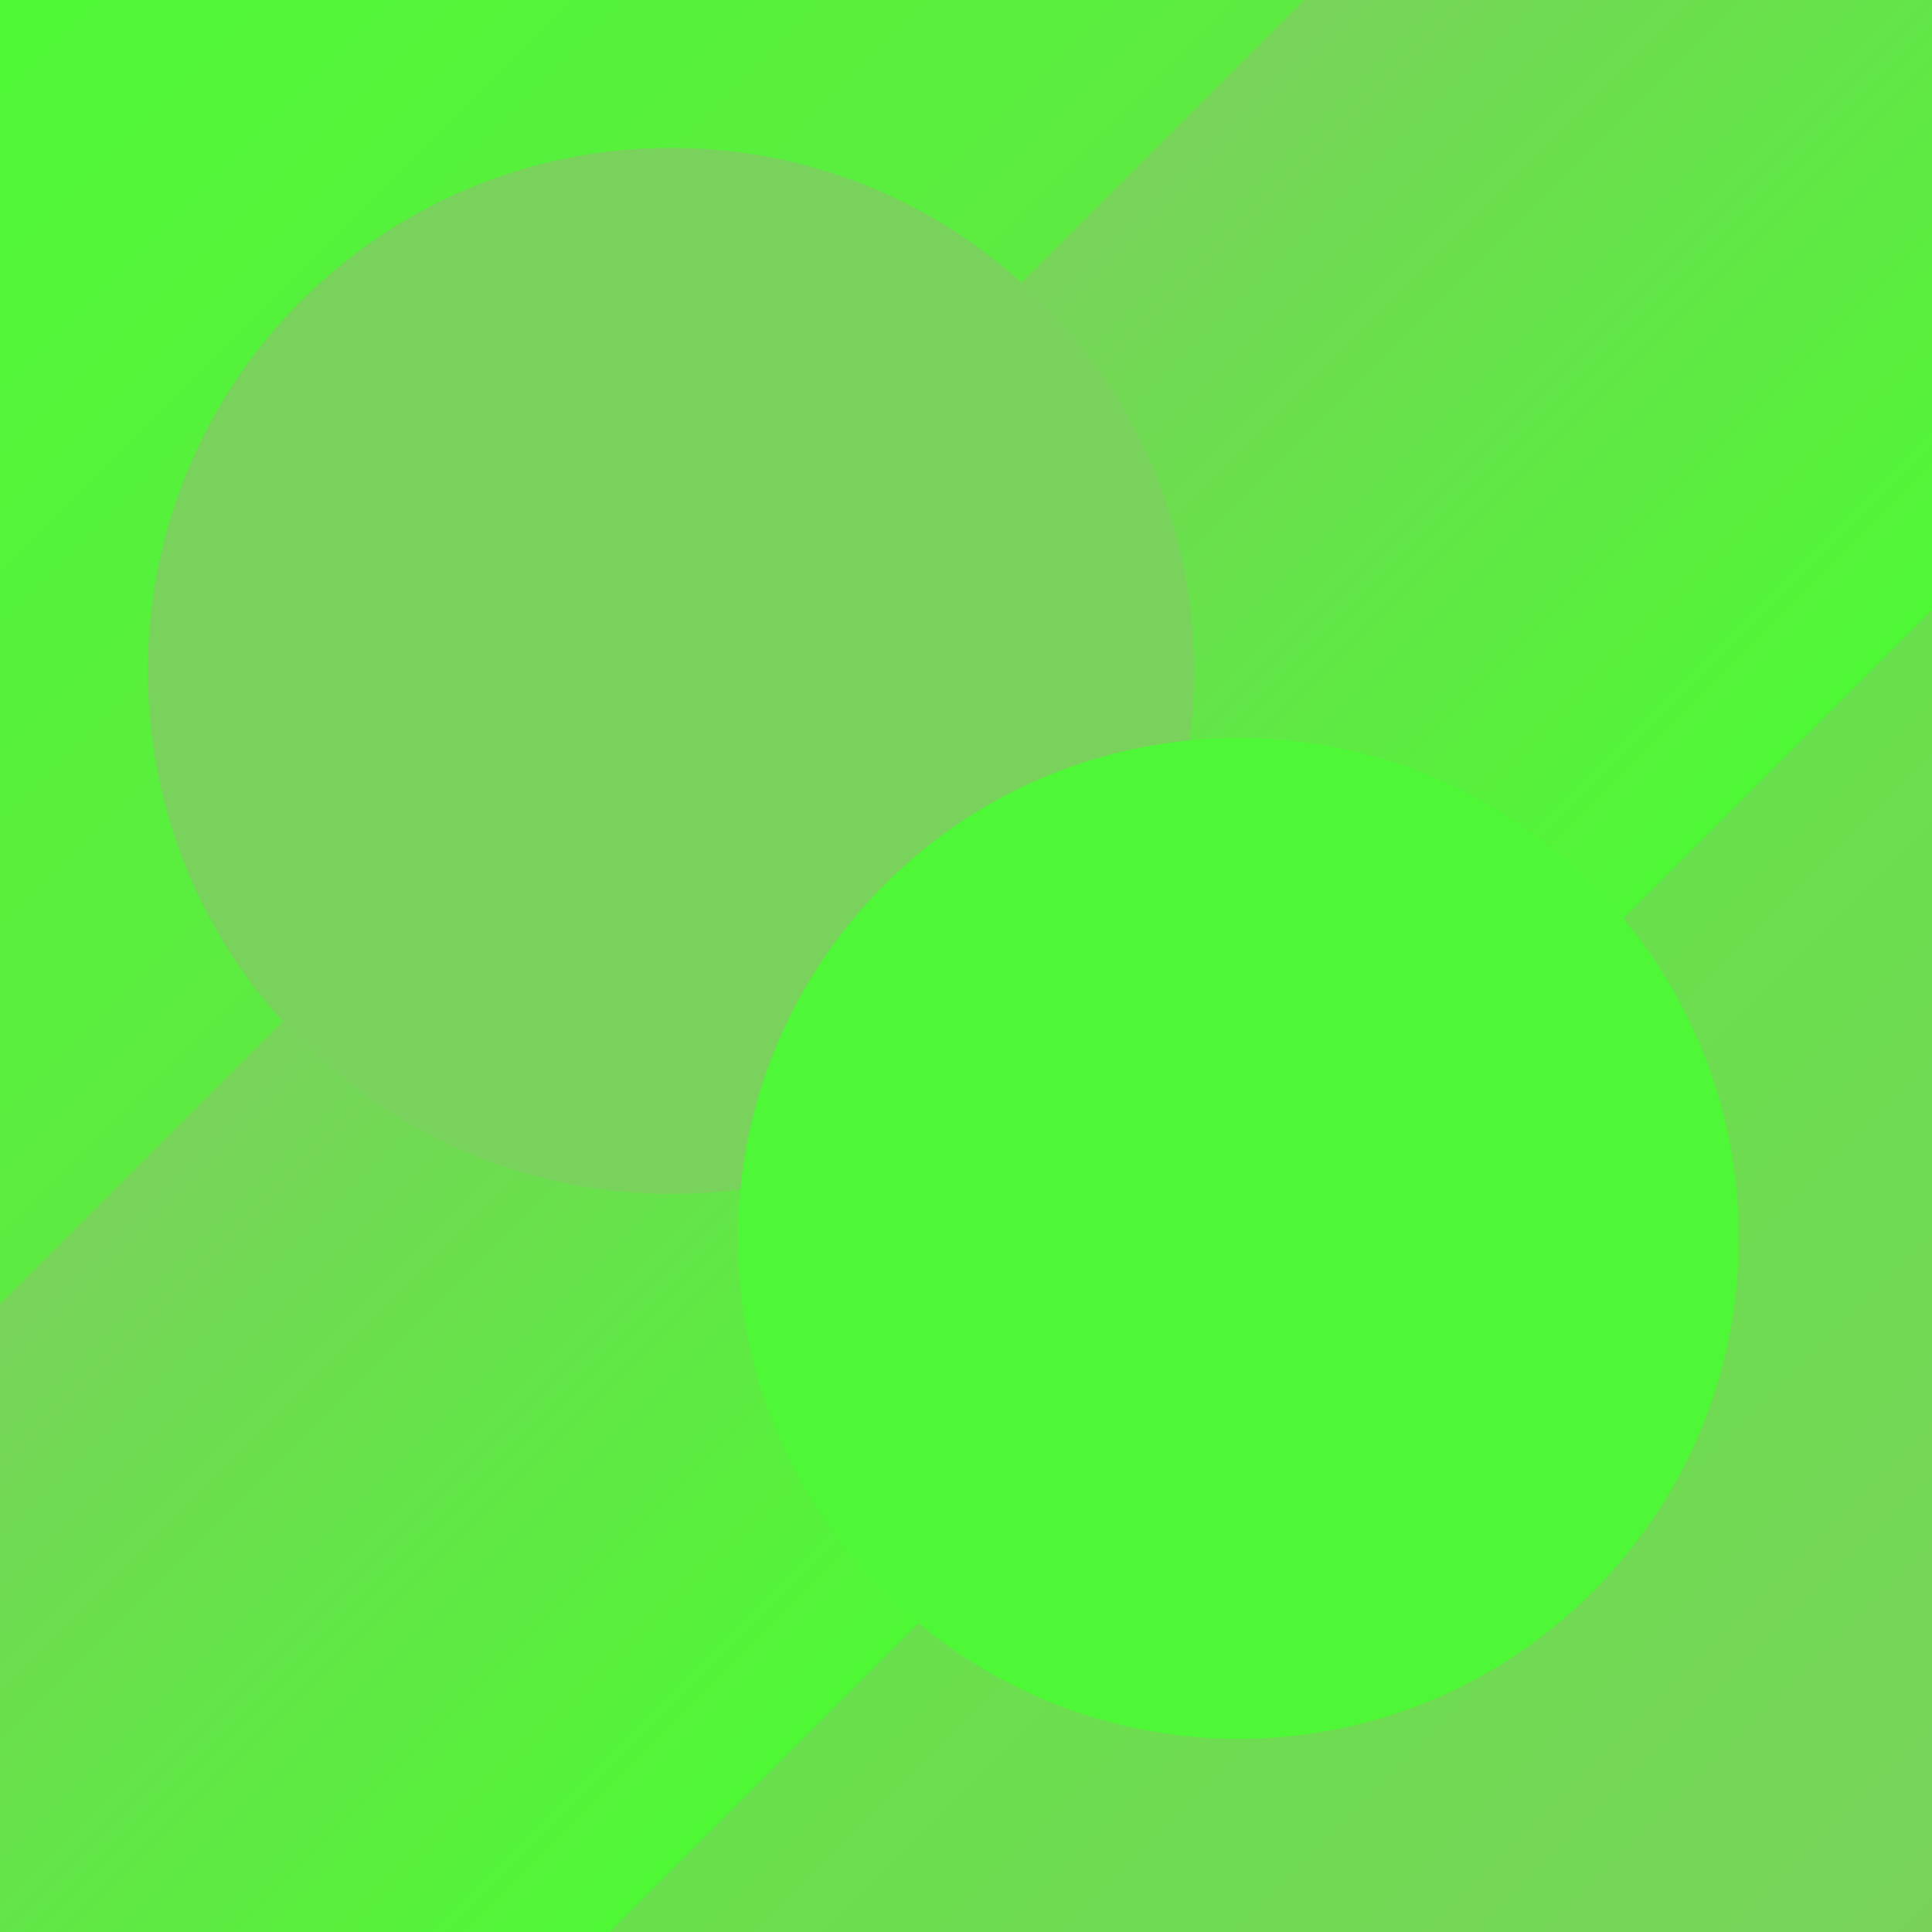
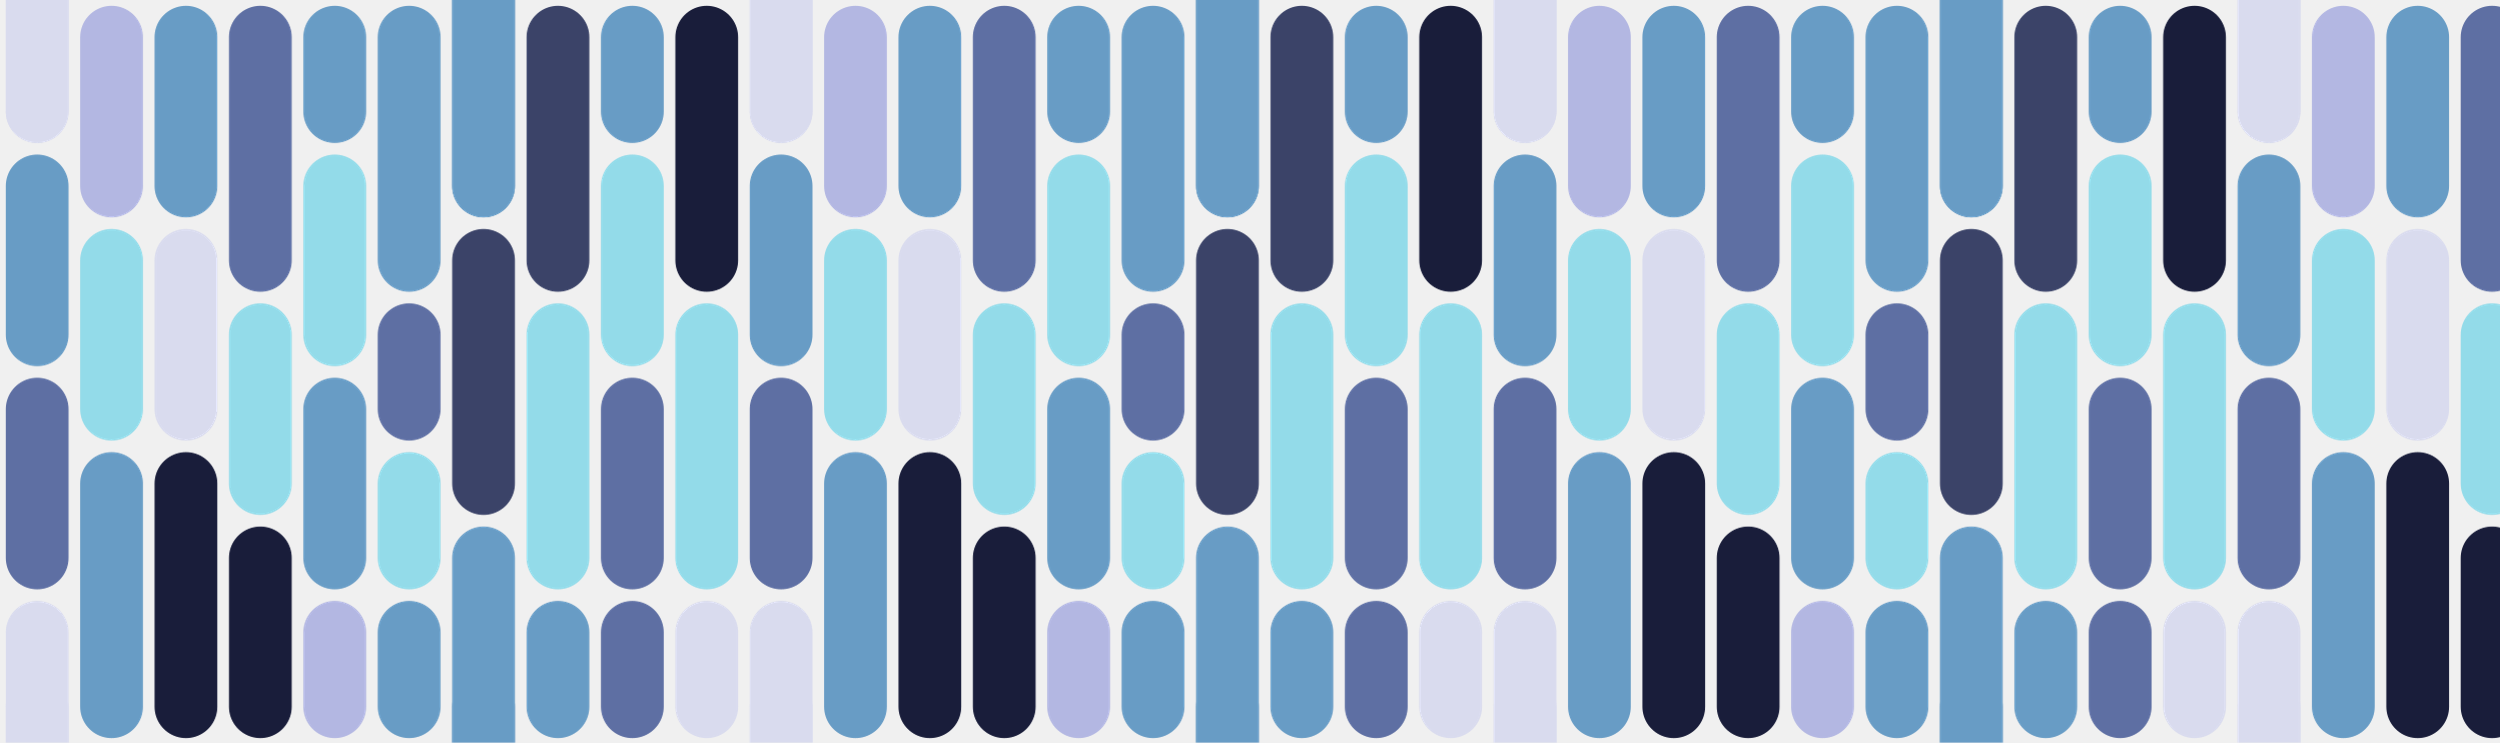
- <svg xmlns="http://www.w3.org/2000/svg" width="1000" zoomAndPan="magnify" viewBox="0 0 750 750" height="1000" preserveAspectRatio="xMidYMid meet" version="1.2">
+ <svg xmlns="http://www.w3.org/2000/svg" style="margin:auto;background:rgba(NaN, NaN, NaN, 0);display:block;z-index:1;position:relative" width="1084" height="322" preserveAspectRatio="xMidYMid" viewBox="0 0 1084 322">
  <defs>
-     <linearGradient x1="0" gradientTransform="matrix(0.75,0,0,0.75,0.00000265,0.00002)" y1="0" x2="1000" gradientUnits="userSpaceOnUse" y2="1000" id="82fe7ce4f3">
-       <stop style="stop-color:#4ff835;stop-opacity:1;" offset="0" />
-       <stop style="stop-color:#4ff835;stop-opacity:1;" offset="0.016" />
-       <stop style="stop-color:#50f736;stop-opacity:1;" offset="0.031" />
-       <stop style="stop-color:#51f736;stop-opacity:1;" offset="0.047" />
-       <stop style="stop-color:#51f637;stop-opacity:1;" offset="0.062" />
-       <stop style="stop-color:#52f538;stop-opacity:1;" offset="0.078" />
-       <stop style="stop-color:#53f538;stop-opacity:1;" offset="0.094" />
-       <stop style="stop-color:#53f439;stop-opacity:1;" offset="0.109" />
-       <stop style="stop-color:#54f439;stop-opacity:1;" offset="0.125" />
-       <stop style="stop-color:#55f33a;stop-opacity:1;" offset="0.141" />
-       <stop style="stop-color:#55f23b;stop-opacity:1;" offset="0.156" />
-       <stop style="stop-color:#56f23b;stop-opacity:1;" offset="0.172" />
-       <stop style="stop-color:#56f13c;stop-opacity:1;" offset="0.188" />
-       <stop style="stop-color:#57f13c;stop-opacity:1;" offset="0.203" />
-       <stop style="stop-color:#58f03d;stop-opacity:1;" offset="0.219" />
-       <stop style="stop-color:#58f03d;stop-opacity:1;" offset="0.234" />
-       <stop style="stop-color:#59ef3e;stop-opacity:1;" offset="0.25" />
-       <stop style="stop-color:#5aee3f;stop-opacity:1;" offset="0.266" />
-       <stop style="stop-color:#5aee3f;stop-opacity:1;" offset="0.281" />
-       <stop style="stop-color:#5bed40;stop-opacity:1;" offset="0.297" />
-       <stop style="stop-color:#5ced40;stop-opacity:1;" offset="0.312" />
-       <stop style="stop-color:#5cec41;stop-opacity:1;" offset="0.328" />
-       <stop style="stop-color:#5deb41;stop-opacity:1;" offset="0.344" />
-       <stop style="stop-color:#5deb42;stop-opacity:1;" offset="0.359" />
-       <stop style="stop-color:#5eea43;stop-opacity:1;" offset="0.375" />
-       <stop style="stop-color:#5fea43;stop-opacity:1;" offset="0.391" />
-       <stop style="stop-color:#5fe944;stop-opacity:1;" offset="0.406" />
-       <stop style="stop-color:#60e844;stop-opacity:1;" offset="0.422" />
-       <stop style="stop-color:#61e845;stop-opacity:1;" offset="0.438" />
-       <stop style="stop-color:#61e746;stop-opacity:1;" offset="0.453" />
-       <stop style="stop-color:#62e746;stop-opacity:1;" offset="0.469" />
-       <stop style="stop-color:#63e647;stop-opacity:1;" offset="0.484" />
-       <stop style="stop-color:#63e547;stop-opacity:1;" offset="0.5" />
-       <stop style="stop-color:#64e548;stop-opacity:1;" offset="0.516" />
-       <stop style="stop-color:#65e448;stop-opacity:1;" offset="0.531" />
-       <stop style="stop-color:#65e449;stop-opacity:1;" offset="0.547" />
-       <stop style="stop-color:#66e34a;stop-opacity:1;" offset="0.562" />
-       <stop style="stop-color:#66e24a;stop-opacity:1;" offset="0.578" />
-       <stop style="stop-color:#67e24b;stop-opacity:1;" offset="0.594" />
-       <stop style="stop-color:#68e14b;stop-opacity:1;" offset="0.609" />
-       <stop style="stop-color:#68e14c;stop-opacity:1;" offset="0.625" />
-       <stop style="stop-color:#69e04c;stop-opacity:1;" offset="0.641" />
-       <stop style="stop-color:#6adf4d;stop-opacity:1;" offset="0.656" />
-       <stop style="stop-color:#6adf4e;stop-opacity:1;" offset="0.672" />
-       <stop style="stop-color:#6bde4e;stop-opacity:1;" offset="0.688" />
-       <stop style="stop-color:#6cde4f;stop-opacity:1;" offset="0.703" />
-       <stop style="stop-color:#6cdd4f;stop-opacity:1;" offset="0.719" />
-       <stop style="stop-color:#6ddd50;stop-opacity:1;" offset="0.734" />
-       <stop style="stop-color:#6edc50;stop-opacity:1;" offset="0.75" />
-       <stop style="stop-color:#6edb51;stop-opacity:1;" offset="0.766" />
-       <stop style="stop-color:#6fdb52;stop-opacity:1;" offset="0.781" />
-       <stop style="stop-color:#6fda52;stop-opacity:1;" offset="0.797" />
-       <stop style="stop-color:#70da53;stop-opacity:1;" offset="0.812" />
-       <stop style="stop-color:#71d953;stop-opacity:1;" offset="0.828" />
-       <stop style="stop-color:#71d854;stop-opacity:1;" offset="0.844" />
-       <stop style="stop-color:#72d855;stop-opacity:1;" offset="0.859" />
-       <stop style="stop-color:#73d755;stop-opacity:1;" offset="0.875" />
-       <stop style="stop-color:#73d756;stop-opacity:1;" offset="0.891" />
-       <stop style="stop-color:#74d656;stop-opacity:1;" offset="0.906" />
-       <stop style="stop-color:#75d557;stop-opacity:1;" offset="0.922" />
-       <stop style="stop-color:#75d557;stop-opacity:1;" offset="0.938" />
-       <stop style="stop-color:#76d458;stop-opacity:1;" offset="0.953" />
-       <stop style="stop-color:#76d459;stop-opacity:1;" offset="0.969" />
-       <stop style="stop-color:#77d359;stop-opacity:1;" offset="0.984" />
-       <stop style="stop-color:#78d25a;stop-opacity:1;" offset="1" />
-     </linearGradient>
-     <clipPath id="5836164550">
-       <path d="M 925.391 61.25 L 76.32 910.32 L -163.859 670.141 L 685.211 -178.93 Z M 925.391 61.25 " />
-     </clipPath>
-     <clipPath id="2c755a8f60">
-       <path d="M 900.465 86.176 L 101.684 884.957 C 87.918 898.723 65.598 898.723 51.832 884.957 L -138.496 694.629 C -152.262 680.863 -152.262 658.543 -138.496 644.777 L 660.285 -154.004 C 674.051 -167.77 696.371 -167.77 710.137 -154.004 L 900.465 36.324 C 914.23 50.09 914.23 72.41 900.465 86.176 Z M 900.465 86.176 " />
-     </clipPath>
-     <clipPath id="b676e7d062">
-       <path d="M 925.391 61.25 L 76.32 910.32 L -163.859 670.141 L 685.211 -178.93 Z M 925.391 61.25 " />
-     </clipPath>
-     <clipPath id="989b20706d">
-       <path d="M 925.391 61.25 L 76.758 909.883 L -163.418 669.703 L 685.211 -178.93 Z M 925.391 61.25 " />
-     </clipPath>
-     <linearGradient x1="452.266" gradientTransform="matrix(-0.938199,0.938199,-0.938199,-0.938199,925.3907,61.25032)" y1="-273.587" x2="452.266" gradientUnits="userSpaceOnUse" y2="525.816" id="4cff33cb43">
-       <stop style="stop-color:#4ff835;stop-opacity:1;" offset="0" />
-       <stop style="stop-color:#4ff835;stop-opacity:1;" offset="0.25" />
-       <stop style="stop-color:#4ff835;stop-opacity:1;" offset="0.312" />
-       <stop style="stop-color:#4ff835;stop-opacity:1;" offset="0.344" />
-       <stop style="stop-color:#50f736;stop-opacity:1;" offset="0.348" />
-       <stop style="stop-color:#50f736;stop-opacity:1;" offset="0.352" />
-       <stop style="stop-color:#51f737;stop-opacity:1;" offset="0.355" />
-       <stop style="stop-color:#51f637;stop-opacity:1;" offset="0.359" />
-       <stop style="stop-color:#52f637;stop-opacity:1;" offset="0.363" />
-       <stop style="stop-color:#52f538;stop-opacity:1;" offset="0.367" />
-       <stop style="stop-color:#53f538;stop-opacity:1;" offset="0.371" />
-       <stop style="stop-color:#53f439;stop-opacity:1;" offset="0.375" />
-       <stop style="stop-color:#54f439;stop-opacity:1;" offset="0.379" />
-       <stop style="stop-color:#54f33a;stop-opacity:1;" offset="0.383" />
-       <stop style="stop-color:#55f33a;stop-opacity:1;" offset="0.387" />
-       <stop style="stop-color:#55f23b;stop-opacity:1;" offset="0.391" />
-       <stop style="stop-color:#56f23b;stop-opacity:1;" offset="0.395" />
-       <stop style="stop-color:#56f13c;stop-opacity:1;" offset="0.398" />
-       <stop style="stop-color:#57f13c;stop-opacity:1;" offset="0.402" />
-       <stop style="stop-color:#57f13c;stop-opacity:1;" offset="0.406" />
-       <stop style="stop-color:#58f03d;stop-opacity:1;" offset="0.41" />
-       <stop style="stop-color:#58f03d;stop-opacity:1;" offset="0.414" />
-       <stop style="stop-color:#59ef3e;stop-opacity:1;" offset="0.418" />
-       <stop style="stop-color:#59ef3e;stop-opacity:1;" offset="0.422" />
-       <stop style="stop-color:#5aee3f;stop-opacity:1;" offset="0.426" />
-       <stop style="stop-color:#5aee3f;stop-opacity:1;" offset="0.43" />
-       <stop style="stop-color:#5bed40;stop-opacity:1;" offset="0.434" />
-       <stop style="stop-color:#5bed40;stop-opacity:1;" offset="0.438" />
-       <stop style="stop-color:#5cec40;stop-opacity:1;" offset="0.441" />
-       <stop style="stop-color:#5cec41;stop-opacity:1;" offset="0.445" />
-       <stop style="stop-color:#5deb41;stop-opacity:1;" offset="0.449" />
-       <stop style="stop-color:#5deb42;stop-opacity:1;" offset="0.453" />
-       <stop style="stop-color:#5eea42;stop-opacity:1;" offset="0.457" />
-       <stop style="stop-color:#5eea43;stop-opacity:1;" offset="0.461" />
-       <stop style="stop-color:#5fea43;stop-opacity:1;" offset="0.465" />
-       <stop style="stop-color:#5fe944;stop-opacity:1;" offset="0.469" />
-       <stop style="stop-color:#60e944;stop-opacity:1;" offset="0.473" />
-       <stop style="stop-color:#60e845;stop-opacity:1;" offset="0.477" />
-       <stop style="stop-color:#61e845;stop-opacity:1;" offset="0.48" />
-       <stop style="stop-color:#61e745;stop-opacity:1;" offset="0.484" />
-       <stop style="stop-color:#62e746;stop-opacity:1;" offset="0.488" />
-       <stop style="stop-color:#62e646;stop-opacity:1;" offset="0.492" />
-       <stop style="stop-color:#63e647;stop-opacity:1;" offset="0.496" />
-       <stop style="stop-color:#63e547;stop-opacity:1;" offset="0.5" />
-       <stop style="stop-color:#64e548;stop-opacity:1;" offset="0.504" />
-       <stop style="stop-color:#64e448;stop-opacity:1;" offset="0.508" />
-       <stop style="stop-color:#65e449;stop-opacity:1;" offset="0.512" />
-       <stop style="stop-color:#65e449;stop-opacity:1;" offset="0.516" />
-       <stop style="stop-color:#66e34a;stop-opacity:1;" offset="0.52" />
-       <stop style="stop-color:#66e34a;stop-opacity:1;" offset="0.523" />
-       <stop style="stop-color:#67e24a;stop-opacity:1;" offset="0.527" />
-       <stop style="stop-color:#67e24b;stop-opacity:1;" offset="0.531" />
-       <stop style="stop-color:#68e14b;stop-opacity:1;" offset="0.535" />
-       <stop style="stop-color:#68e14c;stop-opacity:1;" offset="0.539" />
-       <stop style="stop-color:#69e04c;stop-opacity:1;" offset="0.543" />
-       <stop style="stop-color:#69e04d;stop-opacity:1;" offset="0.547" />
-       <stop style="stop-color:#6adf4d;stop-opacity:1;" offset="0.551" />
-       <stop style="stop-color:#6adf4e;stop-opacity:1;" offset="0.555" />
-       <stop style="stop-color:#6bde4e;stop-opacity:1;" offset="0.559" />
-       <stop style="stop-color:#6bde4e;stop-opacity:1;" offset="0.562" />
-       <stop style="stop-color:#6cde4f;stop-opacity:1;" offset="0.566" />
-       <stop style="stop-color:#6cdd4f;stop-opacity:1;" offset="0.57" />
-       <stop style="stop-color:#6ddd50;stop-opacity:1;" offset="0.574" />
-       <stop style="stop-color:#6ddc50;stop-opacity:1;" offset="0.578" />
-       <stop style="stop-color:#6edc51;stop-opacity:1;" offset="0.582" />
-       <stop style="stop-color:#6edb51;stop-opacity:1;" offset="0.586" />
-       <stop style="stop-color:#6fdb52;stop-opacity:1;" offset="0.59" />
-       <stop style="stop-color:#6fda52;stop-opacity:1;" offset="0.594" />
-       <stop style="stop-color:#70da53;stop-opacity:1;" offset="0.598" />
-       <stop style="stop-color:#70d953;stop-opacity:1;" offset="0.602" />
-       <stop style="stop-color:#71d953;stop-opacity:1;" offset="0.605" />
-       <stop style="stop-color:#71d854;stop-opacity:1;" offset="0.609" />
-       <stop style="stop-color:#72d854;stop-opacity:1;" offset="0.613" />
-       <stop style="stop-color:#72d755;stop-opacity:1;" offset="0.617" />
-       <stop style="stop-color:#73d755;stop-opacity:1;" offset="0.621" />
-       <stop style="stop-color:#73d756;stop-opacity:1;" offset="0.625" />
-       <stop style="stop-color:#74d656;stop-opacity:1;" offset="0.629" />
-       <stop style="stop-color:#74d657;stop-opacity:1;" offset="0.633" />
-       <stop style="stop-color:#75d557;stop-opacity:1;" offset="0.637" />
-       <stop style="stop-color:#75d557;stop-opacity:1;" offset="0.641" />
-       <stop style="stop-color:#76d458;stop-opacity:1;" offset="0.645" />
-       <stop style="stop-color:#76d458;stop-opacity:1;" offset="0.648" />
-       <stop style="stop-color:#77d359;stop-opacity:1;" offset="0.652" />
-       <stop style="stop-color:#77d359;stop-opacity:1;" offset="0.656" />
-       <stop style="stop-color:#78d25a;stop-opacity:1;" offset="0.688" />
-       <stop style="stop-color:#78d25a;stop-opacity:1;" offset="0.75" />
-       <stop style="stop-color:#78d25a;stop-opacity:1;" offset="1" />
-     </linearGradient>
-     <clipPath id="388dd58821">
-       <path d="M 57.375 57.375 L 463.5 57.375 L 463.5 463.5 L 57.375 463.5 Z M 57.375 57.375 " />
-     </clipPath>
-     <clipPath id="978200dd46">
-       <path d="M 260.438 57.375 C 148.289 57.375 57.375 148.289 57.375 260.438 C 57.375 372.586 148.289 463.5 260.438 463.5 C 372.586 463.5 463.5 372.586 463.5 260.438 C 463.5 148.289 372.586 57.375 260.438 57.375 Z M 260.438 57.375 " />
-     </clipPath>
-     <clipPath id="00c6f96e4b">
-       <path d="M 286.5 286.5 L 675 286.5 L 675 675 L 286.5 675 Z M 286.5 286.5 " />
-     </clipPath>
-     <clipPath id="69eae673c4">
-       <path d="M 480.75 286.5 C 373.469 286.5 286.5 373.469 286.5 480.75 C 286.5 588.031 373.469 675 480.75 675 C 588.031 675 675 588.031 675 480.75 C 675 373.469 588.031 286.5 480.75 286.5 Z M 480.75 286.5 " />
-     </clipPath>
-   </defs>
-   <g id="9425131dfc">
-     <rect x="0" width="750" y="0" height="750" style="fill:#ffffff;fill-opacity:1;stroke:none;" />
-     <rect x="0" width="750" y="0" height="750" style="fill:url(#82fe7ce4f3);stroke:none;" />
-     <g clip-rule="nonzero" clip-path="url(#5836164550)">
-       <g clip-rule="nonzero" clip-path="url(#2c755a8f60)">
-         <g clip-rule="nonzero" clip-path="url(#b676e7d062)">
-           <g clip-rule="nonzero" clip-path="url(#989b20706d)">
-             <path style=" stroke:none;fill-rule:nonzero;fill:url(#4cff33cb43);" d="M 1125 375 L 375 -375 L -375 375 L 375 1125 Z M 1125 375 " />
-           </g>
+     <pattern id="pid-0.32277503320149736" x="0" y="0" width="322.56" height="322.56" patternUnits="userSpaceOnUse">
+       <g transform="scale(1.26)">
+         <g>
+           <line x1="12.8" y1="-268.8" x2="12.8" y2="-217.6" stroke="#d9dbee" stroke-width="21.6" stroke-linecap="round" />
+           <line x1="12.8" y1="-12.8" x2="12.8" y2="38.4" stroke="#d9dbee" stroke-width="21.6" stroke-linecap="round" />
+           <line x1="12.8" y1="243.2" x2="12.8" y2="294.4" stroke="#d9dbee" stroke-width="21.6" stroke-linecap="round" />
+           <line x1="12.8" y1="-192" x2="12.8" y2="-140.8" stroke="#689cc5" stroke-width="21.6" stroke-linecap="round" />
+           <line x1="12.8" y1="64" x2="12.8" y2="115.2" stroke="#689cc5" stroke-width="21.6" stroke-linecap="round" />
+           <line x1="12.8" y1="320" x2="12.8" y2="371.2" stroke="#689cc5" stroke-width="21.6" stroke-linecap="round" />
+           <line x1="12.8" y1="-115.2" x2="12.8" y2="-64" stroke="#5e6fa3" stroke-width="21.6" stroke-linecap="round" />
+           <line x1="12.8" y1="140.8" x2="12.8" y2="192" stroke="#5e6fa3" stroke-width="21.6" stroke-linecap="round" />
+           <line x1="12.8" y1="396.8" x2="12.8" y2="448" stroke="#5e6fa3" stroke-width="21.6" stroke-linecap="round" />
+           <line x1="12.8" y1="-38.4" x2="12.8" y2="38.4" stroke="#d9dbee" stroke-width="21.6" stroke-linecap="round" />
+           <line x1="12.8" y1="217.6" x2="12.8" y2="294.4" stroke="#d9dbee" stroke-width="21.6" stroke-linecap="round" />
+           <line x1="12.8" y1="473.6" x2="12.8" y2="550.4" stroke="#d9dbee" stroke-width="21.6" stroke-linecap="round" />
+           <animateTransform attributeName="transform" type="translate" repeatCount="indefinite" dur="50s" keyTimes="0;1" values="0 0;0 256" />
+         </g>
+         <g>
+           <line x1="38.4" y1="-243.2" x2="38.4" y2="-192" stroke="#b3b7e2" stroke-width="21.6" stroke-linecap="round" />
+           <line x1="38.4" y1="12.8" x2="38.4" y2="64" stroke="#b3b7e2" stroke-width="21.6" stroke-linecap="round" />
+           <line x1="38.4" y1="268.8" x2="38.4" y2="320" stroke="#b3b7e2" stroke-width="21.6" stroke-linecap="round" />
+           <line x1="38.4" y1="-166.4" x2="38.4" y2="-115.2" stroke="#93dbe9" stroke-width="21.6" stroke-linecap="round" />
+           <line x1="38.4" y1="89.6" x2="38.4" y2="140.8" stroke="#93dbe9" stroke-width="21.6" stroke-linecap="round" />
+           <line x1="38.4" y1="345.6" x2="38.4" y2="396.8" stroke="#93dbe9" stroke-width="21.6" stroke-linecap="round" />
+           <line x1="38.4" y1="-89.6" x2="38.4" y2="-12.8" stroke="#689cc5" stroke-width="21.6" stroke-linecap="round" />
+           <line x1="38.4" y1="166.4" x2="38.4" y2="243.2" stroke="#689cc5" stroke-width="21.6" stroke-linecap="round" />
+           <line x1="38.4" y1="422.4" x2="38.4" y2="499.2" stroke="#689cc5" stroke-width="21.6" stroke-linecap="round" />
+           <animateTransform attributeName="transform" type="translate" repeatCount="indefinite" dur="16.667s" keyTimes="0;1" values="0 0;0 -256" />
+         </g>
+         <g>
+           <line x1="64" y1="-243.2" x2="64" y2="-192" stroke="#689cc5" stroke-width="21.6" stroke-linecap="round" />
+           <line x1="64" y1="12.8" x2="64" y2="64" stroke="#689cc5" stroke-width="21.6" stroke-linecap="round" />
+           <line x1="64" y1="268.8" x2="64" y2="320" stroke="#689cc5" stroke-width="21.6" stroke-linecap="round" />
+           <line x1="64" y1="-166.4" x2="64" y2="-115.2" stroke="#d9dbee" stroke-width="21.6" stroke-linecap="round" />
+           <line x1="64" y1="89.6" x2="64" y2="140.8" stroke="#d9dbee" stroke-width="21.6" stroke-linecap="round" />
+           <line x1="64" y1="345.6" x2="64" y2="396.8" stroke="#d9dbee" stroke-width="21.6" stroke-linecap="round" />
+           <line x1="64" y1="-89.6" x2="64" y2="-12.8" stroke="#191d3a" stroke-width="21.6" stroke-linecap="round" />
+           <line x1="64" y1="166.4" x2="64" y2="243.2" stroke="#191d3a" stroke-width="21.6" stroke-linecap="round" />
+           <line x1="64" y1="422.4" x2="64" y2="499.2" stroke="#191d3a" stroke-width="21.6" stroke-linecap="round" />
+           <animateTransform attributeName="transform" type="translate" repeatCount="indefinite" dur="25s" keyTimes="0;1" values="0 0;0 -256" />
+         </g>
+         <g>
+           <line x1="89.6" y1="-243.2" x2="89.6" y2="-166.4" stroke="#5e6fa3" stroke-width="21.6" stroke-linecap="round" />
+           <line x1="89.6" y1="12.8" x2="89.6" y2="89.6" stroke="#5e6fa3" stroke-width="21.6" stroke-linecap="round" />
+           <line x1="89.6" y1="268.8" x2="89.6" y2="345.6" stroke="#5e6fa3" stroke-width="21.6" stroke-linecap="round" />
+           <line x1="89.6" y1="-140.8" x2="89.6" y2="-89.6" stroke="#93dbe9" stroke-width="21.6" stroke-linecap="round" />
+           <line x1="89.6" y1="115.2" x2="89.6" y2="166.4" stroke="#93dbe9" stroke-width="21.6" stroke-linecap="round" />
+           <line x1="89.6" y1="371.2" x2="89.6" y2="422.4" stroke="#93dbe9" stroke-width="21.6" stroke-linecap="round" />
+           <line x1="89.6" y1="-64" x2="89.6" y2="-12.8" stroke="#191d3a" stroke-width="21.6" stroke-linecap="round" />
+           <line x1="89.6" y1="192" x2="89.6" y2="243.2" stroke="#191d3a" stroke-width="21.6" stroke-linecap="round" />
+           <line x1="89.6" y1="448" x2="89.6" y2="499.2" stroke="#191d3a" stroke-width="21.6" stroke-linecap="round" />
+           <animateTransform attributeName="transform" type="translate" repeatCount="indefinite" dur="16.667s" keyTimes="0;1" values="0 0;0 -256" />
+         </g>
+         <g>
+           <line x1="115.2" y1="-243.2" x2="115.2" y2="-217.6" stroke="#689cc5" stroke-width="21.6" stroke-linecap="round" />
+           <line x1="115.2" y1="12.8" x2="115.2" y2="38.4" stroke="#689cc5" stroke-width="21.6" stroke-linecap="round" />
+           <line x1="115.2" y1="268.8" x2="115.2" y2="294.4" stroke="#689cc5" stroke-width="21.6" stroke-linecap="round" />
+           <line x1="115.2" y1="-192" x2="115.2" y2="-140.8" stroke="#93dbe9" stroke-width="21.6" stroke-linecap="round" />
+           <line x1="115.2" y1="64" x2="115.2" y2="115.2" stroke="#93dbe9" stroke-width="21.6" stroke-linecap="round" />
+           <line x1="115.2" y1="320" x2="115.2" y2="371.2" stroke="#93dbe9" stroke-width="21.6" stroke-linecap="round" />
+           <line x1="115.2" y1="-115.2" x2="115.2" y2="-64" stroke="#689cc5" stroke-width="21.6" stroke-linecap="round" />
+           <line x1="115.2" y1="140.8" x2="115.2" y2="192" stroke="#689cc5" stroke-width="21.6" stroke-linecap="round" />
+           <line x1="115.2" y1="396.8" x2="115.2" y2="448" stroke="#689cc5" stroke-width="21.6" stroke-linecap="round" />
+           <line x1="115.2" y1="-38.4" x2="115.2" y2="-12.8" stroke="#b3b7e2" stroke-width="21.6" stroke-linecap="round" />
+           <line x1="115.2" y1="217.6" x2="115.2" y2="243.2" stroke="#b3b7e2" stroke-width="21.6" stroke-linecap="round" />
+           <line x1="115.2" y1="473.6" x2="115.2" y2="499.2" stroke="#b3b7e2" stroke-width="21.6" stroke-linecap="round" />
+           <animateTransform attributeName="transform" type="translate" repeatCount="indefinite" dur="25s" keyTimes="0;1" values="0 0;0 256" />
+         </g>
+         <g>
+           <line x1="140.8" y1="-243.2" x2="140.8" y2="-166.4" stroke="#689cc5" stroke-width="21.6" stroke-linecap="round" />
+           <line x1="140.8" y1="12.8" x2="140.8" y2="89.6" stroke="#689cc5" stroke-width="21.6" stroke-linecap="round" />
+           <line x1="140.8" y1="268.8" x2="140.8" y2="345.6" stroke="#689cc5" stroke-width="21.6" stroke-linecap="round" />
+           <line x1="140.8" y1="-140.8" x2="140.8" y2="-115.2" stroke="#5e6fa3" stroke-width="21.6" stroke-linecap="round" />
+           <line x1="140.8" y1="115.2" x2="140.8" y2="140.8" stroke="#5e6fa3" stroke-width="21.6" stroke-linecap="round" />
+           <line x1="140.8" y1="371.2" x2="140.8" y2="396.8" stroke="#5e6fa3" stroke-width="21.6" stroke-linecap="round" />
+           <line x1="140.8" y1="-89.6" x2="140.8" y2="-64" stroke="#93dbe9" stroke-width="21.6" stroke-linecap="round" />
+           <line x1="140.8" y1="166.4" x2="140.8" y2="192" stroke="#93dbe9" stroke-width="21.6" stroke-linecap="round" />
+           <line x1="140.8" y1="422.4" x2="140.8" y2="448" stroke="#93dbe9" stroke-width="21.6" stroke-linecap="round" />
+           <line x1="140.8" y1="-38.4" x2="140.8" y2="-12.8" stroke="#689cc5" stroke-width="21.6" stroke-linecap="round" />
+           <line x1="140.8" y1="217.6" x2="140.8" y2="243.2" stroke="#689cc5" stroke-width="21.6" stroke-linecap="round" />
+           <line x1="140.8" y1="473.6" x2="140.8" y2="499.2" stroke="#689cc5" stroke-width="21.6" stroke-linecap="round" />
+           <animateTransform attributeName="transform" type="translate" repeatCount="indefinite" dur="50s" keyTimes="0;1" values="0 0;0 256" />
+         </g>
+         <g>
+           <line x1="166.4" y1="-268.8" x2="166.4" y2="-192" stroke="#689cc5" stroke-width="21.6" stroke-linecap="round" />
+           <line x1="166.4" y1="-12.8" x2="166.4" y2="64" stroke="#689cc5" stroke-width="21.6" stroke-linecap="round" />
+           <line x1="166.4" y1="243.2" x2="166.4" y2="320" stroke="#689cc5" stroke-width="21.6" stroke-linecap="round" />
+           <line x1="166.4" y1="-166.4" x2="166.4" y2="-89.6" stroke="#3b4368" stroke-width="21.6" stroke-linecap="round" />
+           <line x1="166.4" y1="89.6" x2="166.4" y2="166.4" stroke="#3b4368" stroke-width="21.6" stroke-linecap="round" />
+           <line x1="166.4" y1="345.6" x2="166.4" y2="422.4" stroke="#3b4368" stroke-width="21.6" stroke-linecap="round" />
+           <line x1="166.4" y1="-64" x2="166.4" y2="64" stroke="#689cc5" stroke-width="21.6" stroke-linecap="round" />
+           <line x1="166.4" y1="192" x2="166.4" y2="320" stroke="#689cc5" stroke-width="21.6" stroke-linecap="round" />
+           <line x1="166.4" y1="448" x2="166.4" y2="576" stroke="#689cc5" stroke-width="21.6" stroke-linecap="round" />
+           <animateTransform attributeName="transform" type="translate" repeatCount="indefinite" dur="50s" keyTimes="0;1" values="0 0;0 -256" />
+         </g>
+         <g>
+           <line x1="192" y1="-243.2" x2="192" y2="-166.4" stroke="#3b4368" stroke-width="21.6" stroke-linecap="round" />
+           <line x1="192" y1="12.8" x2="192" y2="89.6" stroke="#3b4368" stroke-width="21.6" stroke-linecap="round" />
+           <line x1="192" y1="268.8" x2="192" y2="345.6" stroke="#3b4368" stroke-width="21.6" stroke-linecap="round" />
+           <line x1="192" y1="-140.8" x2="192" y2="-64" stroke="#93dbe9" stroke-width="21.6" stroke-linecap="round" />
+           <line x1="192" y1="115.2" x2="192" y2="192" stroke="#93dbe9" stroke-width="21.6" stroke-linecap="round" />
+           <line x1="192" y1="371.2" x2="192" y2="448" stroke="#93dbe9" stroke-width="21.6" stroke-linecap="round" />
+           <line x1="192" y1="-38.4" x2="192" y2="-12.8" stroke="#689cc5" stroke-width="21.6" stroke-linecap="round" />
+           <line x1="192" y1="217.6" x2="192" y2="243.2" stroke="#689cc5" stroke-width="21.6" stroke-linecap="round" />
+           <line x1="192" y1="473.6" x2="192" y2="499.2" stroke="#689cc5" stroke-width="21.6" stroke-linecap="round" />
+           <animateTransform attributeName="transform" type="translate" repeatCount="indefinite" dur="16.667s" keyTimes="0;1" values="0 0;0 -256" />
+         </g>
+         <g>
+           <line x1="217.6" y1="-243.2" x2="217.6" y2="-217.6" stroke="#689cc5" stroke-width="21.6" stroke-linecap="round" />
+           <line x1="217.6" y1="12.8" x2="217.6" y2="38.4" stroke="#689cc5" stroke-width="21.6" stroke-linecap="round" />
+           <line x1="217.6" y1="268.8" x2="217.6" y2="294.4" stroke="#689cc5" stroke-width="21.6" stroke-linecap="round" />
+           <line x1="217.6" y1="-192" x2="217.6" y2="-140.8" stroke="#93dbe9" stroke-width="21.6" stroke-linecap="round" />
+           <line x1="217.6" y1="64" x2="217.6" y2="115.2" stroke="#93dbe9" stroke-width="21.6" stroke-linecap="round" />
+           <line x1="217.6" y1="320" x2="217.6" y2="371.2" stroke="#93dbe9" stroke-width="21.6" stroke-linecap="round" />
+           <line x1="217.6" y1="-115.2" x2="217.6" y2="-64" stroke="#5e6fa3" stroke-width="21.6" stroke-linecap="round" />
+           <line x1="217.6" y1="140.8" x2="217.6" y2="192" stroke="#5e6fa3" stroke-width="21.6" stroke-linecap="round" />
+           <line x1="217.6" y1="396.8" x2="217.6" y2="448" stroke="#5e6fa3" stroke-width="21.6" stroke-linecap="round" />
+           <line x1="217.6" y1="-38.4" x2="217.6" y2="-12.8" stroke="#5e6fa3" stroke-width="21.6" stroke-linecap="round" />
+           <line x1="217.6" y1="217.6" x2="217.6" y2="243.2" stroke="#5e6fa3" stroke-width="21.6" stroke-linecap="round" />
+           <line x1="217.6" y1="473.6" x2="217.6" y2="499.2" stroke="#5e6fa3" stroke-width="21.6" stroke-linecap="round" />
+           <animateTransform attributeName="transform" type="translate" repeatCount="indefinite" dur="50s" keyTimes="0;1" values="0 0;0 256" />
+         </g>
+         <g>
+           <line x1="243.2" y1="-243.2" x2="243.2" y2="-166.4" stroke="#191d3a" stroke-width="21.6" stroke-linecap="round" />
+           <line x1="243.2" y1="12.8" x2="243.2" y2="89.6" stroke="#191d3a" stroke-width="21.6" stroke-linecap="round" />
+           <line x1="243.2" y1="268.8" x2="243.2" y2="345.6" stroke="#191d3a" stroke-width="21.6" stroke-linecap="round" />
+           <line x1="243.2" y1="-140.8" x2="243.2" y2="-64" stroke="#93dbe9" stroke-width="21.6" stroke-linecap="round" />
+           <line x1="243.2" y1="115.2" x2="243.2" y2="192" stroke="#93dbe9" stroke-width="21.6" stroke-linecap="round" />
+           <line x1="243.2" y1="371.2" x2="243.2" y2="448" stroke="#93dbe9" stroke-width="21.6" stroke-linecap="round" />
+           <line x1="243.2" y1="-38.4" x2="243.2" y2="-12.8" stroke="#d9dbee" stroke-width="21.6" stroke-linecap="round" />
+           <line x1="243.2" y1="217.6" x2="243.2" y2="243.2" stroke="#d9dbee" stroke-width="21.6" stroke-linecap="round" />
+           <line x1="243.2" y1="473.6" x2="243.2" y2="499.2" stroke="#d9dbee" stroke-width="21.6" stroke-linecap="round" />
+           <animateTransform attributeName="transform" type="translate" repeatCount="indefinite" dur="25s" keyTimes="0;1" values="0 0;0 -256" />
        </g>
      </g>
-     </g>
-     <g clip-rule="nonzero" clip-path="url(#388dd58821)">
-       <g clip-rule="nonzero" clip-path="url(#978200dd46)">
-         <path style=" stroke:none;fill-rule:nonzero;fill:#78d25b;fill-opacity:1;" d="M 57.375 57.375 L 463.5 57.375 L 463.5 463.5 L 57.375 463.5 Z M 57.375 57.375 " />
-       </g>
-     </g>
-     <g clip-rule="nonzero" clip-path="url(#00c6f96e4b)">
-       <g clip-rule="nonzero" clip-path="url(#69eae673c4)">
-         <path style=" stroke:none;fill-rule:nonzero;fill:#4ef836;fill-opacity:1;" d="M 286.5 286.5 L 675 286.5 L 675 675 L 286.5 675 Z M 286.5 286.5 " />
-       </g>
-     </g>
-   </g>
+     </pattern>
+   </defs>
+   <rect x="0" y="0" width="1084" height="322" fill="url(#pid-0.32277503320149736)" />
</svg>
